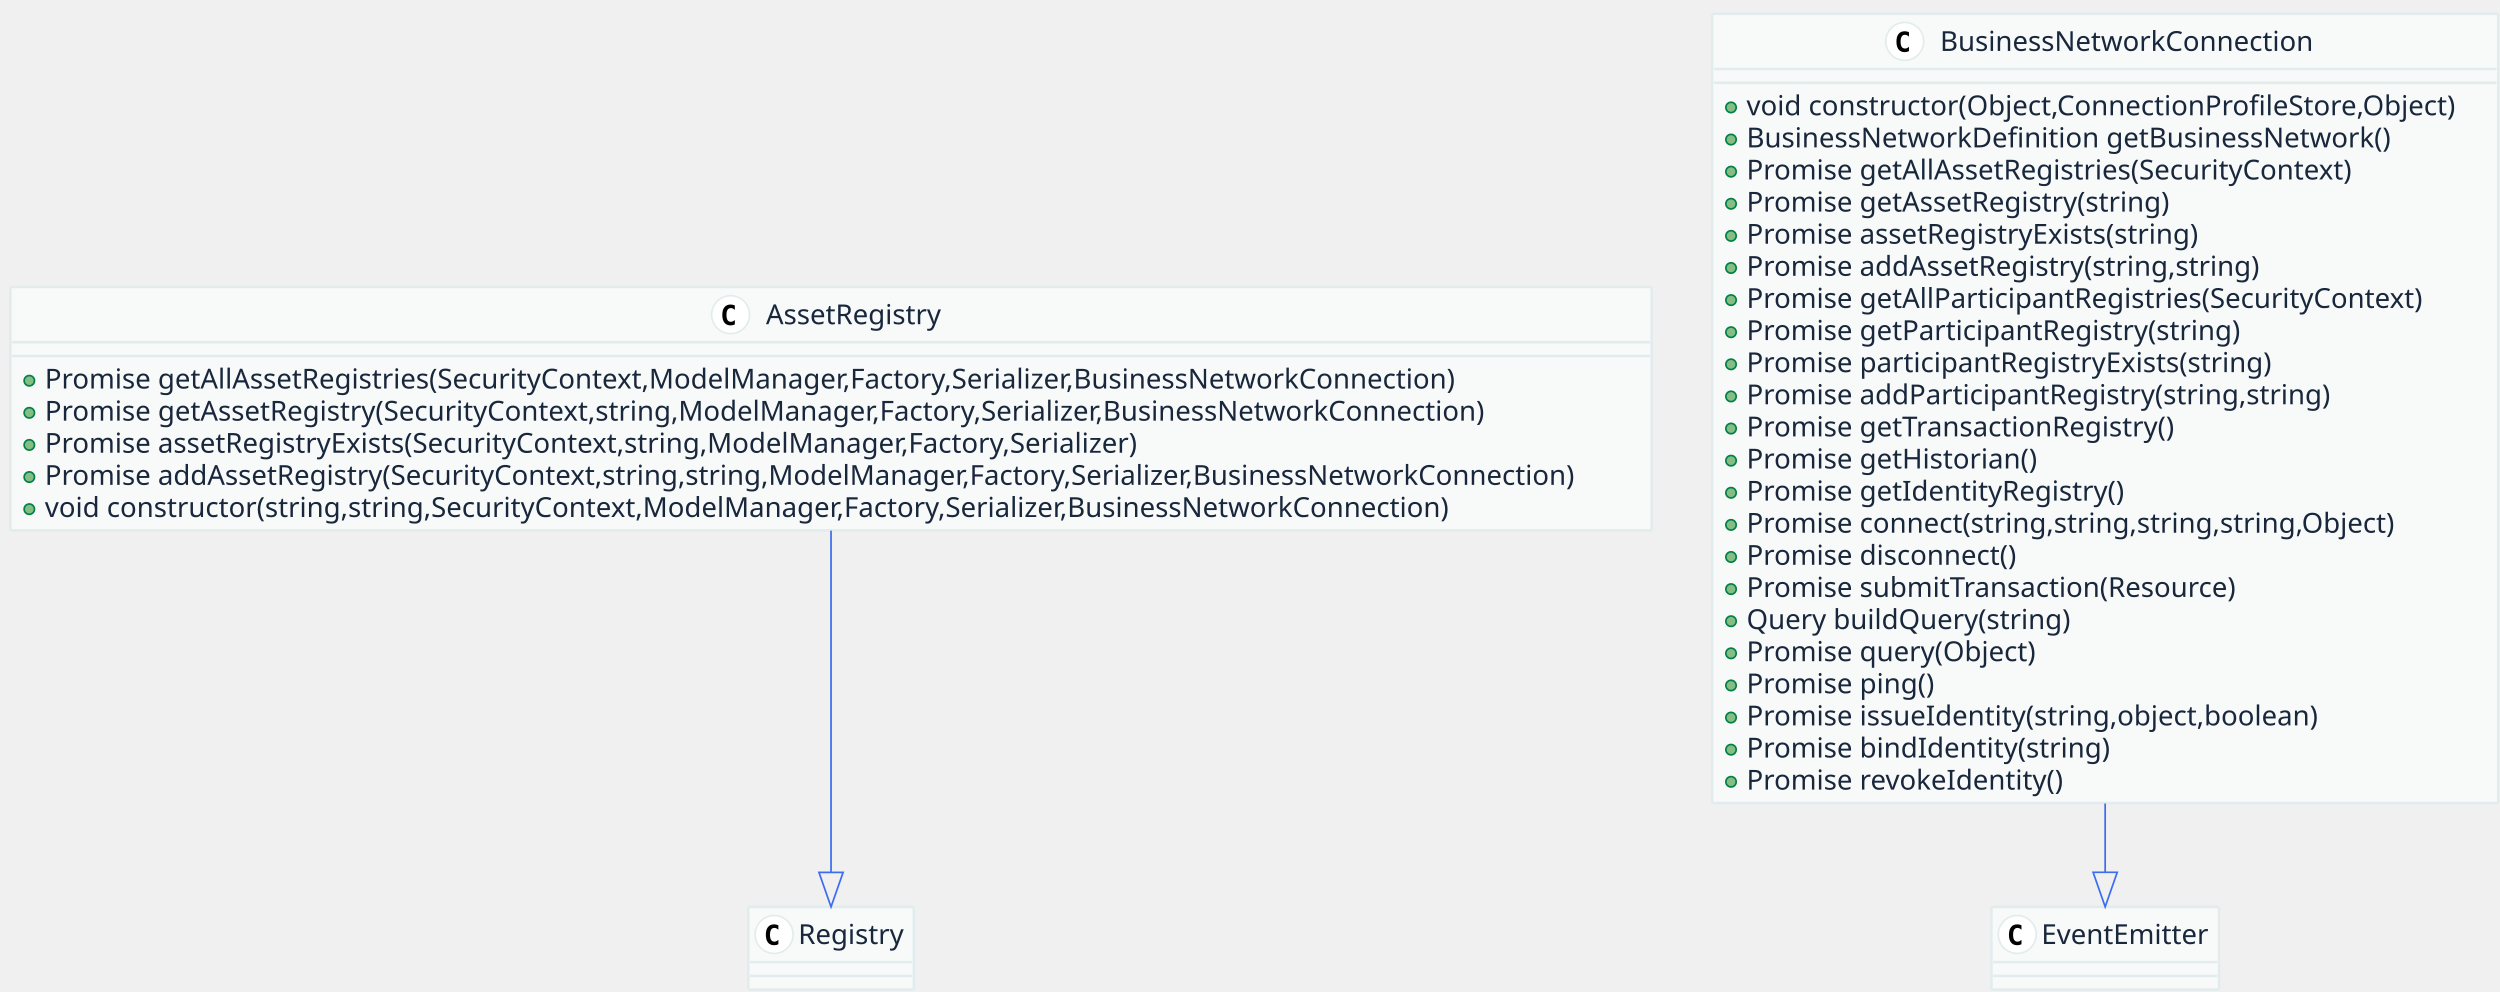
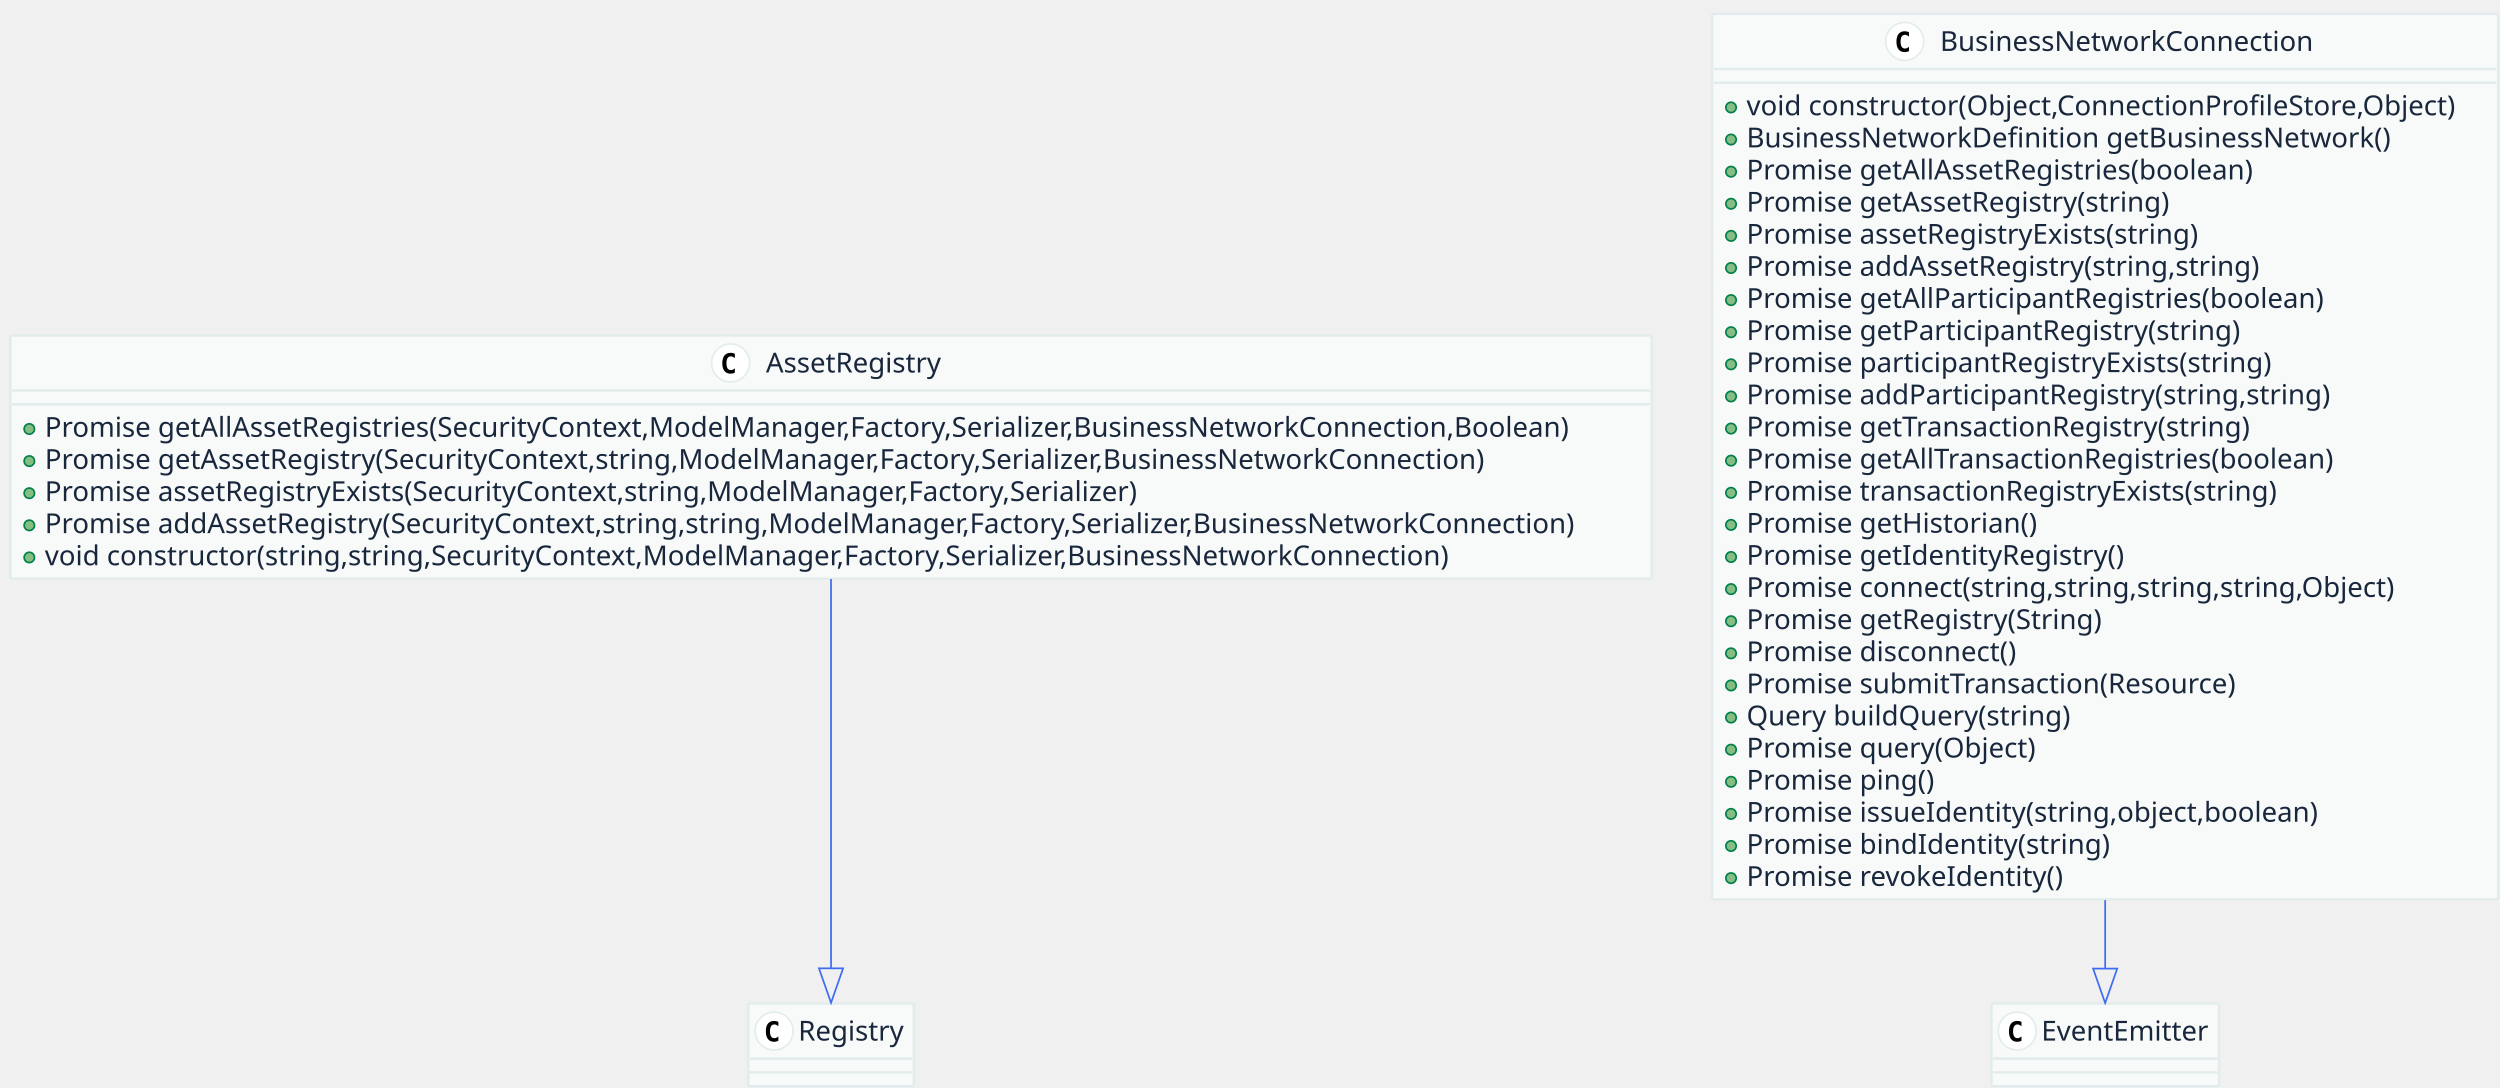
- <svg xmlns="http://www.w3.org/2000/svg" contentScriptType="application/ecmascript" contentStyleType="text/css" height="575px" preserveAspectRatio="none" style="width:1450px;height:575px;" version="1.1" viewBox="0 0 1450 575" width="1450px" zoomAndPan="magnify">
+ <svg xmlns="http://www.w3.org/2000/svg" contentScriptType="application/ecmascript" contentStyleType="text/css" height="631px" preserveAspectRatio="none" style="width:1450px;height:631px;" version="1.1" viewBox="0 0 1450 631" width="1450px" zoomAndPan="magnify">
  <defs />
  <g>
-     <rect fill="#F8FAFA" height="141.125" rx="1" ry="1" style="stroke: #E3ECEC; stroke-width: 1.5;" width="952" x="6" y="166.5" />
-     <ellipse cx="423.75" cy="182.5" fill="#FFFFFF" rx="11" ry="11" style="stroke: #E3ECEC; stroke-width: 1.0;" />
-     <path d="M426.203,188.156 Q425.656,188.438 425.055,188.586 Q424.453,188.734 423.781,188.734 Q421.422,188.734 420.18,187.172 Q418.938,185.609 418.938,182.672 Q418.938,179.734 420.18,178.18 Q421.422,176.625 423.781,176.625 Q424.453,176.625 425.062,176.766 Q425.672,176.906 426.203,177.188 L426.203,179.75 Q425.609,179.203 425.047,178.945 Q424.484,178.688 423.891,178.688 Q422.625,178.688 421.984,179.695 Q421.344,180.703 421.344,182.672 Q421.344,184.641 421.984,185.648 Q422.625,186.656 423.891,186.656 Q424.484,186.656 425.047,186.398 Q425.609,186.141 426.203,185.594 L426.203,188.156 Z " />
-     <text fill="#19273C" font-family="sans-serif" font-size="16" lengthAdjust="spacingAndGlyphs" textLength="108" x="444.25" y="188.039">AssetRegistry</text>
-     <line style="stroke: #E3ECEC; stroke-width: 1.5;" x1="7" x2="957" y1="198.5" y2="198.5" />
-     <line style="stroke: #E3ECEC; stroke-width: 1.5;" x1="7" x2="957" y1="206.5" y2="206.5" />
-     <ellipse cx="17" cy="220.812" fill="#84BE84" rx="3" ry="3" style="stroke: #038048; stroke-width: 1.0;" />
-     <text fill="#19273C" font-family="sans-serif" font-size="16" lengthAdjust="spacingAndGlyphs" textLength="851" x="26" y="225.352">Promise getAllAssetRegistries(SecurityContext,ModelManager,Factory,Serializer,BusinessNetworkConnection)</text>
-     <ellipse cx="17" cy="239.438" fill="#84BE84" rx="3" ry="3" style="stroke: #038048; stroke-width: 1.0;" />
-     <text fill="#19273C" font-family="sans-serif" font-size="16" lengthAdjust="spacingAndGlyphs" textLength="872" x="26" y="243.977">Promise getAssetRegistry(SecurityContext,string,ModelManager,Factory,Serializer,BusinessNetworkConnection)</text>
-     <ellipse cx="17" cy="258.062" fill="#84BE84" rx="3" ry="3" style="stroke: #038048; stroke-width: 1.0;" />
-     <text fill="#19273C" font-family="sans-serif" font-size="16" lengthAdjust="spacingAndGlyphs" textLength="663" x="26" y="262.602">Promise assetRegistryExists(SecurityContext,string,ModelManager,Factory,Serializer)</text>
-     <ellipse cx="17" cy="276.688" fill="#84BE84" rx="3" ry="3" style="stroke: #038048; stroke-width: 1.0;" />
-     <text fill="#19273C" font-family="sans-serif" font-size="16" lengthAdjust="spacingAndGlyphs" textLength="926" x="26" y="281.227">Promise addAssetRegistry(SecurityContext,string,string,ModelManager,Factory,Serializer,BusinessNetworkConnection)</text>
-     <ellipse cx="17" cy="295.312" fill="#84BE84" rx="3" ry="3" style="stroke: #038048; stroke-width: 1.0;" />
-     <text fill="#19273C" font-family="sans-serif" font-size="16" lengthAdjust="spacingAndGlyphs" textLength="851" x="26" y="299.852">void constructor(string,string,SecurityContext,ModelManager,Factory,Serializer,BusinessNetworkConnection)</text>
-     <rect fill="#F8FAFA" height="48" rx="1" ry="1" style="stroke: #E3ECEC; stroke-width: 1.5;" width="96" x="434" y="526" />
-     <ellipse cx="449" cy="542" fill="#FFFFFF" rx="11" ry="11" style="stroke: #E3ECEC; stroke-width: 1.0;" />
-     <path d="M451.453,547.656 Q450.906,547.938 450.305,548.086 Q449.703,548.234 449.031,548.234 Q446.672,548.234 445.43,546.672 Q444.188,545.109 444.188,542.172 Q444.188,539.234 445.43,537.68 Q446.672,536.125 449.031,536.125 Q449.703,536.125 450.312,536.266 Q450.922,536.406 451.453,536.688 L451.453,539.25 Q450.859,538.703 450.297,538.445 Q449.734,538.188 449.141,538.188 Q447.875,538.188 447.234,539.195 Q446.594,540.203 446.594,542.172 Q446.594,544.141 447.234,545.148 Q447.875,546.156 449.141,546.156 Q449.734,546.156 450.297,545.898 Q450.859,545.641 451.453,545.094 L451.453,547.656 Z " />
-     <text fill="#19273C" font-family="sans-serif" font-size="16" lengthAdjust="spacingAndGlyphs" textLength="64" x="463" y="547.539">Registry</text>
-     <line style="stroke: #E3ECEC; stroke-width: 1.5;" x1="435" x2="529" y1="558" y2="558" />
-     <line style="stroke: #E3ECEC; stroke-width: 1.5;" x1="435" x2="529" y1="566" y2="566" />
-     <rect fill="#F8FAFA" height="457.75" rx="1" ry="1" style="stroke: #E3ECEC; stroke-width: 1.5;" width="456" x="993" y="8" />
+     <rect fill="#F8FAFA" height="141.125" rx="1" ry="1" style="stroke: #E3ECEC; stroke-width: 1.5;" width="952" x="6" y="194.5" />
+     <ellipse cx="423.75" cy="210.5" fill="#FFFFFF" rx="11" ry="11" style="stroke: #E3ECEC; stroke-width: 1.0;" />
+     <path d="M426.203,216.156 Q425.656,216.438 425.055,216.586 Q424.453,216.734 423.781,216.734 Q421.422,216.734 420.18,215.172 Q418.938,213.609 418.938,210.672 Q418.938,207.734 420.18,206.18 Q421.422,204.625 423.781,204.625 Q424.453,204.625 425.062,204.766 Q425.672,204.906 426.203,205.188 L426.203,207.75 Q425.609,207.203 425.047,206.945 Q424.484,206.688 423.891,206.688 Q422.625,206.688 421.984,207.695 Q421.344,208.703 421.344,210.672 Q421.344,212.641 421.984,213.648 Q422.625,214.656 423.891,214.656 Q424.484,214.656 425.047,214.398 Q425.609,214.141 426.203,213.594 L426.203,216.156 Z " />
+     <text fill="#19273C" font-family="sans-serif" font-size="16" lengthAdjust="spacingAndGlyphs" textLength="108" x="444.25" y="216.039">AssetRegistry</text>
+     <line style="stroke: #E3ECEC; stroke-width: 1.5;" x1="7" x2="957" y1="226.5" y2="226.5" />
+     <line style="stroke: #E3ECEC; stroke-width: 1.5;" x1="7" x2="957" y1="234.5" y2="234.5" />
+     <ellipse cx="17" cy="248.812" fill="#84BE84" rx="3" ry="3" style="stroke: #038048; stroke-width: 1.0;" />
+     <text fill="#19273C" font-family="sans-serif" font-size="16" lengthAdjust="spacingAndGlyphs" textLength="918" x="26" y="253.352">Promise getAllAssetRegistries(SecurityContext,ModelManager,Factory,Serializer,BusinessNetworkConnection,Boolean)</text>
+     <ellipse cx="17" cy="267.438" fill="#84BE84" rx="3" ry="3" style="stroke: #038048; stroke-width: 1.0;" />
+     <text fill="#19273C" font-family="sans-serif" font-size="16" lengthAdjust="spacingAndGlyphs" textLength="872" x="26" y="271.977">Promise getAssetRegistry(SecurityContext,string,ModelManager,Factory,Serializer,BusinessNetworkConnection)</text>
+     <ellipse cx="17" cy="286.062" fill="#84BE84" rx="3" ry="3" style="stroke: #038048; stroke-width: 1.0;" />
+     <text fill="#19273C" font-family="sans-serif" font-size="16" lengthAdjust="spacingAndGlyphs" textLength="663" x="26" y="290.602">Promise assetRegistryExists(SecurityContext,string,ModelManager,Factory,Serializer)</text>
+     <ellipse cx="17" cy="304.688" fill="#84BE84" rx="3" ry="3" style="stroke: #038048; stroke-width: 1.0;" />
+     <text fill="#19273C" font-family="sans-serif" font-size="16" lengthAdjust="spacingAndGlyphs" textLength="926" x="26" y="309.227">Promise addAssetRegistry(SecurityContext,string,string,ModelManager,Factory,Serializer,BusinessNetworkConnection)</text>
+     <ellipse cx="17" cy="323.312" fill="#84BE84" rx="3" ry="3" style="stroke: #038048; stroke-width: 1.0;" />
+     <text fill="#19273C" font-family="sans-serif" font-size="16" lengthAdjust="spacingAndGlyphs" textLength="851" x="26" y="327.852">void constructor(string,string,SecurityContext,ModelManager,Factory,Serializer,BusinessNetworkConnection)</text>
+     <rect fill="#F8FAFA" height="48" rx="1" ry="1" style="stroke: #E3ECEC; stroke-width: 1.5;" width="96" x="434" y="582" />
+     <ellipse cx="449" cy="598" fill="#FFFFFF" rx="11" ry="11" style="stroke: #E3ECEC; stroke-width: 1.0;" />
+     <path d="M451.453,603.656 Q450.906,603.938 450.305,604.086 Q449.703,604.234 449.031,604.234 Q446.672,604.234 445.43,602.672 Q444.188,601.109 444.188,598.172 Q444.188,595.234 445.43,593.68 Q446.672,592.125 449.031,592.125 Q449.703,592.125 450.312,592.266 Q450.922,592.406 451.453,592.688 L451.453,595.25 Q450.859,594.703 450.297,594.445 Q449.734,594.188 449.141,594.188 Q447.875,594.188 447.234,595.195 Q446.594,596.203 446.594,598.172 Q446.594,600.141 447.234,601.148 Q447.875,602.156 449.141,602.156 Q449.734,602.156 450.297,601.898 Q450.859,601.641 451.453,601.094 L451.453,603.656 Z " />
+     <text fill="#19273C" font-family="sans-serif" font-size="16" lengthAdjust="spacingAndGlyphs" textLength="64" x="463" y="603.539">Registry</text>
+     <line style="stroke: #E3ECEC; stroke-width: 1.5;" x1="435" x2="529" y1="614" y2="614" />
+     <line style="stroke: #E3ECEC; stroke-width: 1.5;" x1="435" x2="529" y1="622" y2="622" />
+     <rect fill="#F8FAFA" height="513.625" rx="1" ry="1" style="stroke: #E3ECEC; stroke-width: 1.5;" width="456" x="993" y="8" />
    <ellipse cx="1104.75" cy="24" fill="#FFFFFF" rx="11" ry="11" style="stroke: #E3ECEC; stroke-width: 1.0;" />
    <path d="M1107.203,29.656 Q1106.656,29.938 1106.055,30.086 Q1105.453,30.234 1104.781,30.234 Q1102.422,30.234 1101.18,28.672 Q1099.938,27.109 1099.938,24.172 Q1099.938,21.234 1101.18,19.68 Q1102.422,18.125 1104.781,18.125 Q1105.453,18.125 1106.062,18.266 Q1106.672,18.406 1107.203,18.688 L1107.203,21.25 Q1106.609,20.703 1106.047,20.445 Q1105.484,20.188 1104.891,20.188 Q1103.625,20.188 1102.984,21.195 Q1102.344,22.203 1102.344,24.172 Q1102.344,26.141 1102.984,27.148 Q1103.625,28.156 1104.891,28.156 Q1105.484,28.156 1106.047,27.898 Q1106.609,27.641 1107.203,27.094 L1107.203,29.656 Z " />
    <text fill="#19273C" font-family="sans-serif" font-size="16" lengthAdjust="spacingAndGlyphs" textLength="224" x="1125.25" y="29.539">BusinessNetworkConnection</text>
    <line style="stroke: #E3ECEC; stroke-width: 1.5;" x1="994" x2="1448" y1="40" y2="40" />
    <line style="stroke: #E3ECEC; stroke-width: 1.5;" x1="994" x2="1448" y1="48" y2="48" />
    <ellipse cx="1004" cy="62.312" fill="#84BE84" rx="3" ry="3" style="stroke: #038048; stroke-width: 1.0;" />
    <text fill="#19273C" font-family="sans-serif" font-size="16" lengthAdjust="spacingAndGlyphs" textLength="430" x="1013" y="66.852">void constructor(Object,ConnectionProfileStore,Object)</text>
    <ellipse cx="1004" cy="80.938" fill="#84BE84" rx="3" ry="3" style="stroke: #038048; stroke-width: 1.0;" />
    <text fill="#19273C" font-family="sans-serif" font-size="16" lengthAdjust="spacingAndGlyphs" textLength="386" x="1013" y="85.477">BusinessNetworkDefinition getBusinessNetwork()</text>
    <ellipse cx="1004" cy="99.562" fill="#84BE84" rx="3" ry="3" style="stroke: #038048; stroke-width: 1.0;" />
-     <text fill="#19273C" font-family="sans-serif" font-size="16" lengthAdjust="spacingAndGlyphs" textLength="367" x="1013" y="104.102">Promise getAllAssetRegistries(SecurityContext)</text>
+     <text fill="#19273C" font-family="sans-serif" font-size="16" lengthAdjust="spacingAndGlyphs" textLength="303" x="1013" y="104.102">Promise getAllAssetRegistries(boolean)</text>
    <ellipse cx="1004" cy="118.188" fill="#84BE84" rx="3" ry="3" style="stroke: #038048; stroke-width: 1.0;" />
    <text fill="#19273C" font-family="sans-serif" font-size="16" lengthAdjust="spacingAndGlyphs" textLength="258" x="1013" y="122.727">Promise getAssetRegistry(string)</text>
    <ellipse cx="1004" cy="136.812" fill="#84BE84" rx="3" ry="3" style="stroke: #038048; stroke-width: 1.0;" />
    <text fill="#19273C" font-family="sans-serif" font-size="16" lengthAdjust="spacingAndGlyphs" textLength="278" x="1013" y="141.352">Promise assetRegistryExists(string)</text>
    <ellipse cx="1004" cy="155.438" fill="#84BE84" rx="3" ry="3" style="stroke: #038048; stroke-width: 1.0;" />
    <text fill="#19273C" font-family="sans-serif" font-size="16" lengthAdjust="spacingAndGlyphs" textLength="312" x="1013" y="159.977">Promise addAssetRegistry(string,string)</text>
    <ellipse cx="1004" cy="174.062" fill="#84BE84" rx="3" ry="3" style="stroke: #038048; stroke-width: 1.0;" />
-     <text fill="#19273C" font-family="sans-serif" font-size="16" lengthAdjust="spacingAndGlyphs" textLength="405" x="1013" y="178.602">Promise getAllParticipantRegistries(SecurityContext)</text>
+     <text fill="#19273C" font-family="sans-serif" font-size="16" lengthAdjust="spacingAndGlyphs" textLength="341" x="1013" y="178.602">Promise getAllParticipantRegistries(boolean)</text>
    <ellipse cx="1004" cy="192.688" fill="#84BE84" rx="3" ry="3" style="stroke: #038048; stroke-width: 1.0;" />
    <text fill="#19273C" font-family="sans-serif" font-size="16" lengthAdjust="spacingAndGlyphs" textLength="296" x="1013" y="197.227">Promise getParticipantRegistry(string)</text>
    <ellipse cx="1004" cy="211.312" fill="#84BE84" rx="3" ry="3" style="stroke: #038048; stroke-width: 1.0;" />
    <text fill="#19273C" font-family="sans-serif" font-size="16" lengthAdjust="spacingAndGlyphs" textLength="318" x="1013" y="215.852">Promise participantRegistryExists(string)</text>
    <ellipse cx="1004" cy="229.938" fill="#84BE84" rx="3" ry="3" style="stroke: #038048; stroke-width: 1.0;" />
    <text fill="#19273C" font-family="sans-serif" font-size="16" lengthAdjust="spacingAndGlyphs" textLength="350" x="1013" y="234.477">Promise addParticipantRegistry(string,string)</text>
    <ellipse cx="1004" cy="248.562" fill="#84BE84" rx="3" ry="3" style="stroke: #038048; stroke-width: 1.0;" />
-     <text fill="#19273C" font-family="sans-serif" font-size="16" lengthAdjust="spacingAndGlyphs" textLength="260" x="1013" y="253.102">Promise getTransactionRegistry()</text>
+     <text fill="#19273C" font-family="sans-serif" font-size="16" lengthAdjust="spacingAndGlyphs" textLength="305" x="1013" y="253.102">Promise getTransactionRegistry(string)</text>
    <ellipse cx="1004" cy="267.188" fill="#84BE84" rx="3" ry="3" style="stroke: #038048; stroke-width: 1.0;" />
-     <text fill="#19273C" font-family="sans-serif" font-size="16" lengthAdjust="spacingAndGlyphs" textLength="174" x="1013" y="271.727">Promise getHistorian()</text>
+     <text fill="#19273C" font-family="sans-serif" font-size="16" lengthAdjust="spacingAndGlyphs" textLength="350" x="1013" y="271.727">Promise getAllTransactionRegistries(boolean)</text>
    <ellipse cx="1004" cy="285.812" fill="#84BE84" rx="3" ry="3" style="stroke: #038048; stroke-width: 1.0;" />
-     <text fill="#19273C" font-family="sans-serif" font-size="16" lengthAdjust="spacingAndGlyphs" textLength="227" x="1013" y="290.352">Promise getIdentityRegistry()</text>
+     <text fill="#19273C" font-family="sans-serif" font-size="16" lengthAdjust="spacingAndGlyphs" textLength="324" x="1013" y="290.352">Promise transactionRegistryExists(string)</text>
    <ellipse cx="1004" cy="304.438" fill="#84BE84" rx="3" ry="3" style="stroke: #038048; stroke-width: 1.0;" />
-     <text fill="#19273C" font-family="sans-serif" font-size="16" lengthAdjust="spacingAndGlyphs" textLength="393" x="1013" y="308.977">Promise connect(string,string,string,string,Object)</text>
+     <text fill="#19273C" font-family="sans-serif" font-size="16" lengthAdjust="spacingAndGlyphs" textLength="174" x="1013" y="308.977">Promise getHistorian()</text>
    <ellipse cx="1004" cy="323.062" fill="#84BE84" rx="3" ry="3" style="stroke: #038048; stroke-width: 1.0;" />
-     <text fill="#19273C" font-family="sans-serif" font-size="16" lengthAdjust="spacingAndGlyphs" textLength="165" x="1013" y="327.602">Promise disconnect()</text>
+     <text fill="#19273C" font-family="sans-serif" font-size="16" lengthAdjust="spacingAndGlyphs" textLength="227" x="1013" y="327.602">Promise getIdentityRegistry()</text>
    <ellipse cx="1004" cy="341.688" fill="#84BE84" rx="3" ry="3" style="stroke: #038048; stroke-width: 1.0;" />
-     <text fill="#19273C" font-family="sans-serif" font-size="16" lengthAdjust="spacingAndGlyphs" textLength="298" x="1013" y="346.227">Promise submitTransaction(Resource)</text>
+     <text fill="#19273C" font-family="sans-serif" font-size="16" lengthAdjust="spacingAndGlyphs" textLength="393" x="1013" y="346.227">Promise connect(string,string,string,string,Object)</text>
    <ellipse cx="1004" cy="360.312" fill="#84BE84" rx="3" ry="3" style="stroke: #038048; stroke-width: 1.0;" />
-     <text fill="#19273C" font-family="sans-serif" font-size="16" lengthAdjust="spacingAndGlyphs" textLength="194" x="1013" y="364.852">Query buildQuery(string)</text>
+     <text fill="#19273C" font-family="sans-serif" font-size="16" lengthAdjust="spacingAndGlyphs" textLength="215" x="1013" y="364.852">Promise getRegistry(String)</text>
    <ellipse cx="1004" cy="378.938" fill="#84BE84" rx="3" ry="3" style="stroke: #038048; stroke-width: 1.0;" />
-     <text fill="#19273C" font-family="sans-serif" font-size="16" lengthAdjust="spacingAndGlyphs" textLength="175" x="1013" y="383.477">Promise query(Object)</text>
+     <text fill="#19273C" font-family="sans-serif" font-size="16" lengthAdjust="spacingAndGlyphs" textLength="165" x="1013" y="383.477">Promise disconnect()</text>
    <ellipse cx="1004" cy="397.562" fill="#84BE84" rx="3" ry="3" style="stroke: #038048; stroke-width: 1.0;" />
-     <text fill="#19273C" font-family="sans-serif" font-size="16" lengthAdjust="spacingAndGlyphs" textLength="113" x="1013" y="402.102">Promise ping()</text>
+     <text fill="#19273C" font-family="sans-serif" font-size="16" lengthAdjust="spacingAndGlyphs" textLength="298" x="1013" y="402.102">Promise submitTransaction(Resource)</text>
    <ellipse cx="1004" cy="416.188" fill="#84BE84" rx="3" ry="3" style="stroke: #038048; stroke-width: 1.0;" />
-     <text fill="#19273C" font-family="sans-serif" font-size="16" lengthAdjust="spacingAndGlyphs" textLength="341" x="1013" y="420.727">Promise issueIdentity(string,object,boolean)</text>
+     <text fill="#19273C" font-family="sans-serif" font-size="16" lengthAdjust="spacingAndGlyphs" textLength="194" x="1013" y="420.727">Query buildQuery(string)</text>
    <ellipse cx="1004" cy="434.812" fill="#84BE84" rx="3" ry="3" style="stroke: #038048; stroke-width: 1.0;" />
-     <text fill="#19273C" font-family="sans-serif" font-size="16" lengthAdjust="spacingAndGlyphs" textLength="216" x="1013" y="439.352">Promise bindIdentity(string)</text>
+     <text fill="#19273C" font-family="sans-serif" font-size="16" lengthAdjust="spacingAndGlyphs" textLength="175" x="1013" y="439.352">Promise query(Object)</text>
    <ellipse cx="1004" cy="453.438" fill="#84BE84" rx="3" ry="3" style="stroke: #038048; stroke-width: 1.0;" />
-     <text fill="#19273C" font-family="sans-serif" font-size="16" lengthAdjust="spacingAndGlyphs" textLength="191" x="1013" y="457.977">Promise revokeIdentity()</text>
-     <rect fill="#F8FAFA" height="48" rx="1" ry="1" style="stroke: #E3ECEC; stroke-width: 1.5;" width="132" x="1155" y="526" />
-     <ellipse cx="1170" cy="542" fill="#FFFFFF" rx="11" ry="11" style="stroke: #E3ECEC; stroke-width: 1.0;" />
-     <path d="M1172.453,547.656 Q1171.906,547.938 1171.305,548.086 Q1170.703,548.234 1170.031,548.234 Q1167.672,548.234 1166.43,546.672 Q1165.188,545.109 1165.188,542.172 Q1165.188,539.234 1166.43,537.68 Q1167.672,536.125 1170.031,536.125 Q1170.703,536.125 1171.312,536.266 Q1171.922,536.406 1172.453,536.688 L1172.453,539.25 Q1171.859,538.703 1171.297,538.445 Q1170.734,538.188 1170.141,538.188 Q1168.875,538.188 1168.234,539.195 Q1167.594,540.203 1167.594,542.172 Q1167.594,544.141 1168.234,545.148 Q1168.875,546.156 1170.141,546.156 Q1170.734,546.156 1171.297,545.898 Q1171.859,545.641 1172.453,545.094 L1172.453,547.656 Z " />
-     <text fill="#19273C" font-family="sans-serif" font-size="16" lengthAdjust="spacingAndGlyphs" textLength="100" x="1184" y="547.539">EventEmitter</text>
-     <line style="stroke: #E3ECEC; stroke-width: 1.5;" x1="1156" x2="1286" y1="558" y2="558" />
-     <line style="stroke: #E3ECEC; stroke-width: 1.5;" x1="1156" x2="1286" y1="566" y2="566" />
-     <path d="M482,307.794 C482,368.479 482,454.49 482,505.723 " fill="none" style="stroke: #3C6DF0; stroke-width: 1.0;" />
-     <polygon fill="none" points="489,505.988,482,525.988,475,505.988,489,505.988" style="stroke: #3C6DF0; stroke-width: 1.0;" />
-     <path d="M1221,466.066 C1221,480.679 1221,494.189 1221,505.88 " fill="none" style="stroke: #3C6DF0; stroke-width: 1.0;" />
-     <polygon fill="none" points="1228,505.932,1221,525.932,1214,505.932,1228,505.932" style="stroke: #3C6DF0; stroke-width: 1.0;" />
+     <text fill="#19273C" font-family="sans-serif" font-size="16" lengthAdjust="spacingAndGlyphs" textLength="113" x="1013" y="457.977">Promise ping()</text>
+     <ellipse cx="1004" cy="472.062" fill="#84BE84" rx="3" ry="3" style="stroke: #038048; stroke-width: 1.0;" />
+     <text fill="#19273C" font-family="sans-serif" font-size="16" lengthAdjust="spacingAndGlyphs" textLength="341" x="1013" y="476.602">Promise issueIdentity(string,object,boolean)</text>
+     <ellipse cx="1004" cy="490.688" fill="#84BE84" rx="3" ry="3" style="stroke: #038048; stroke-width: 1.0;" />
+     <text fill="#19273C" font-family="sans-serif" font-size="16" lengthAdjust="spacingAndGlyphs" textLength="216" x="1013" y="495.227">Promise bindIdentity(string)</text>
+     <ellipse cx="1004" cy="509.312" fill="#84BE84" rx="3" ry="3" style="stroke: #038048; stroke-width: 1.0;" />
+     <text fill="#19273C" font-family="sans-serif" font-size="16" lengthAdjust="spacingAndGlyphs" textLength="191" x="1013" y="513.852">Promise revokeIdentity()</text>
+     <rect fill="#F8FAFA" height="48" rx="1" ry="1" style="stroke: #E3ECEC; stroke-width: 1.5;" width="132" x="1155" y="582" />
+     <ellipse cx="1170" cy="598" fill="#FFFFFF" rx="11" ry="11" style="stroke: #E3ECEC; stroke-width: 1.0;" />
+     <path d="M1172.453,603.656 Q1171.906,603.938 1171.305,604.086 Q1170.703,604.234 1170.031,604.234 Q1167.672,604.234 1166.43,602.672 Q1165.188,601.109 1165.188,598.172 Q1165.188,595.234 1166.43,593.68 Q1167.672,592.125 1170.031,592.125 Q1170.703,592.125 1171.312,592.266 Q1171.922,592.406 1172.453,592.688 L1172.453,595.25 Q1171.859,594.703 1171.297,594.445 Q1170.734,594.188 1170.141,594.188 Q1168.875,594.188 1168.234,595.195 Q1167.594,596.203 1167.594,598.172 Q1167.594,600.141 1168.234,601.148 Q1168.875,602.156 1170.141,602.156 Q1170.734,602.156 1171.297,601.898 Q1171.859,601.641 1172.453,601.094 L1172.453,603.656 Z " />
+     <text fill="#19273C" font-family="sans-serif" font-size="16" lengthAdjust="spacingAndGlyphs" textLength="100" x="1184" y="603.539">EventEmitter</text>
+     <line style="stroke: #E3ECEC; stroke-width: 1.5;" x1="1156" x2="1286" y1="614" y2="614" />
+     <line style="stroke: #E3ECEC; stroke-width: 1.5;" x1="1156" x2="1286" y1="622" y2="622" />
+     <path d="M482,335.83 C482,403.59 482,504.308 482,561.386 " fill="none" style="stroke: #3C6DF0; stroke-width: 1.0;" />
+     <polygon fill="none" points="489,561.63,482,581.63,475,561.63,489,561.63" style="stroke: #3C6DF0; stroke-width: 1.0;" />
+     <path d="M1221,522.071 C1221,536.537 1221,549.853 1221,561.387 " fill="none" style="stroke: #3C6DF0; stroke-width: 1.0;" />
+     <polygon fill="none" points="1228,561.776,1221,581.776,1214,561.776,1228,561.776" style="stroke: #3C6DF0; stroke-width: 1.0;" />
  </g>
</svg>
